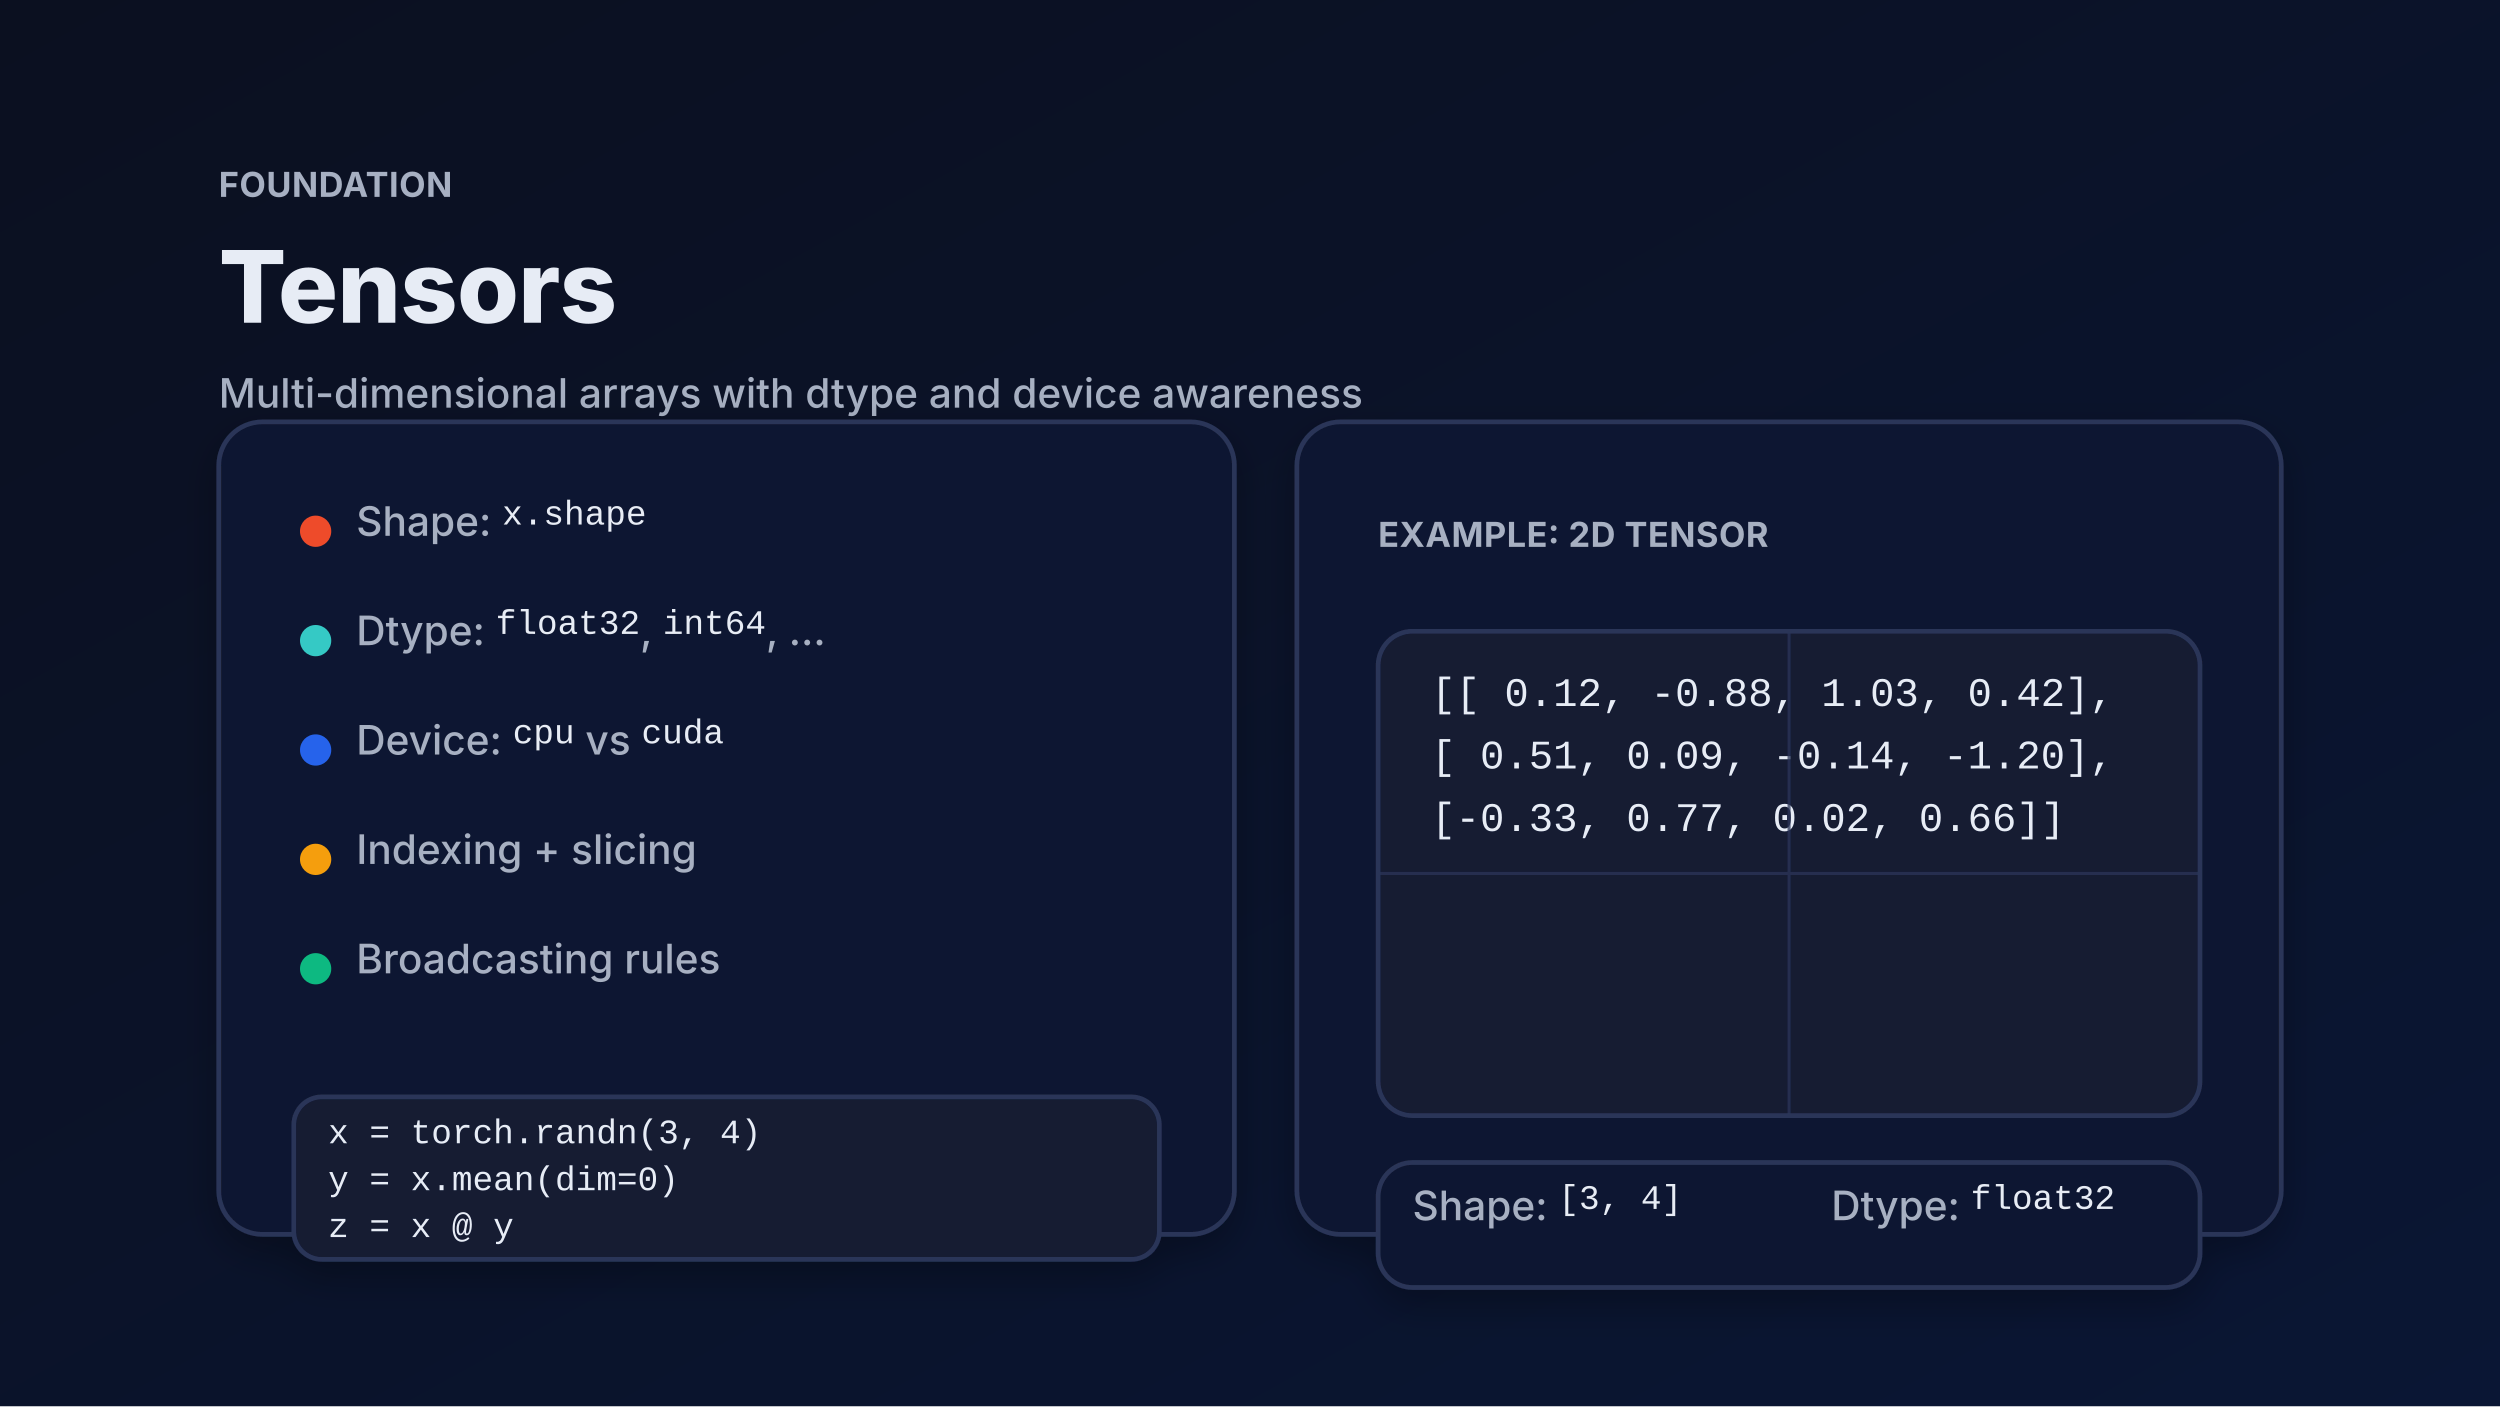
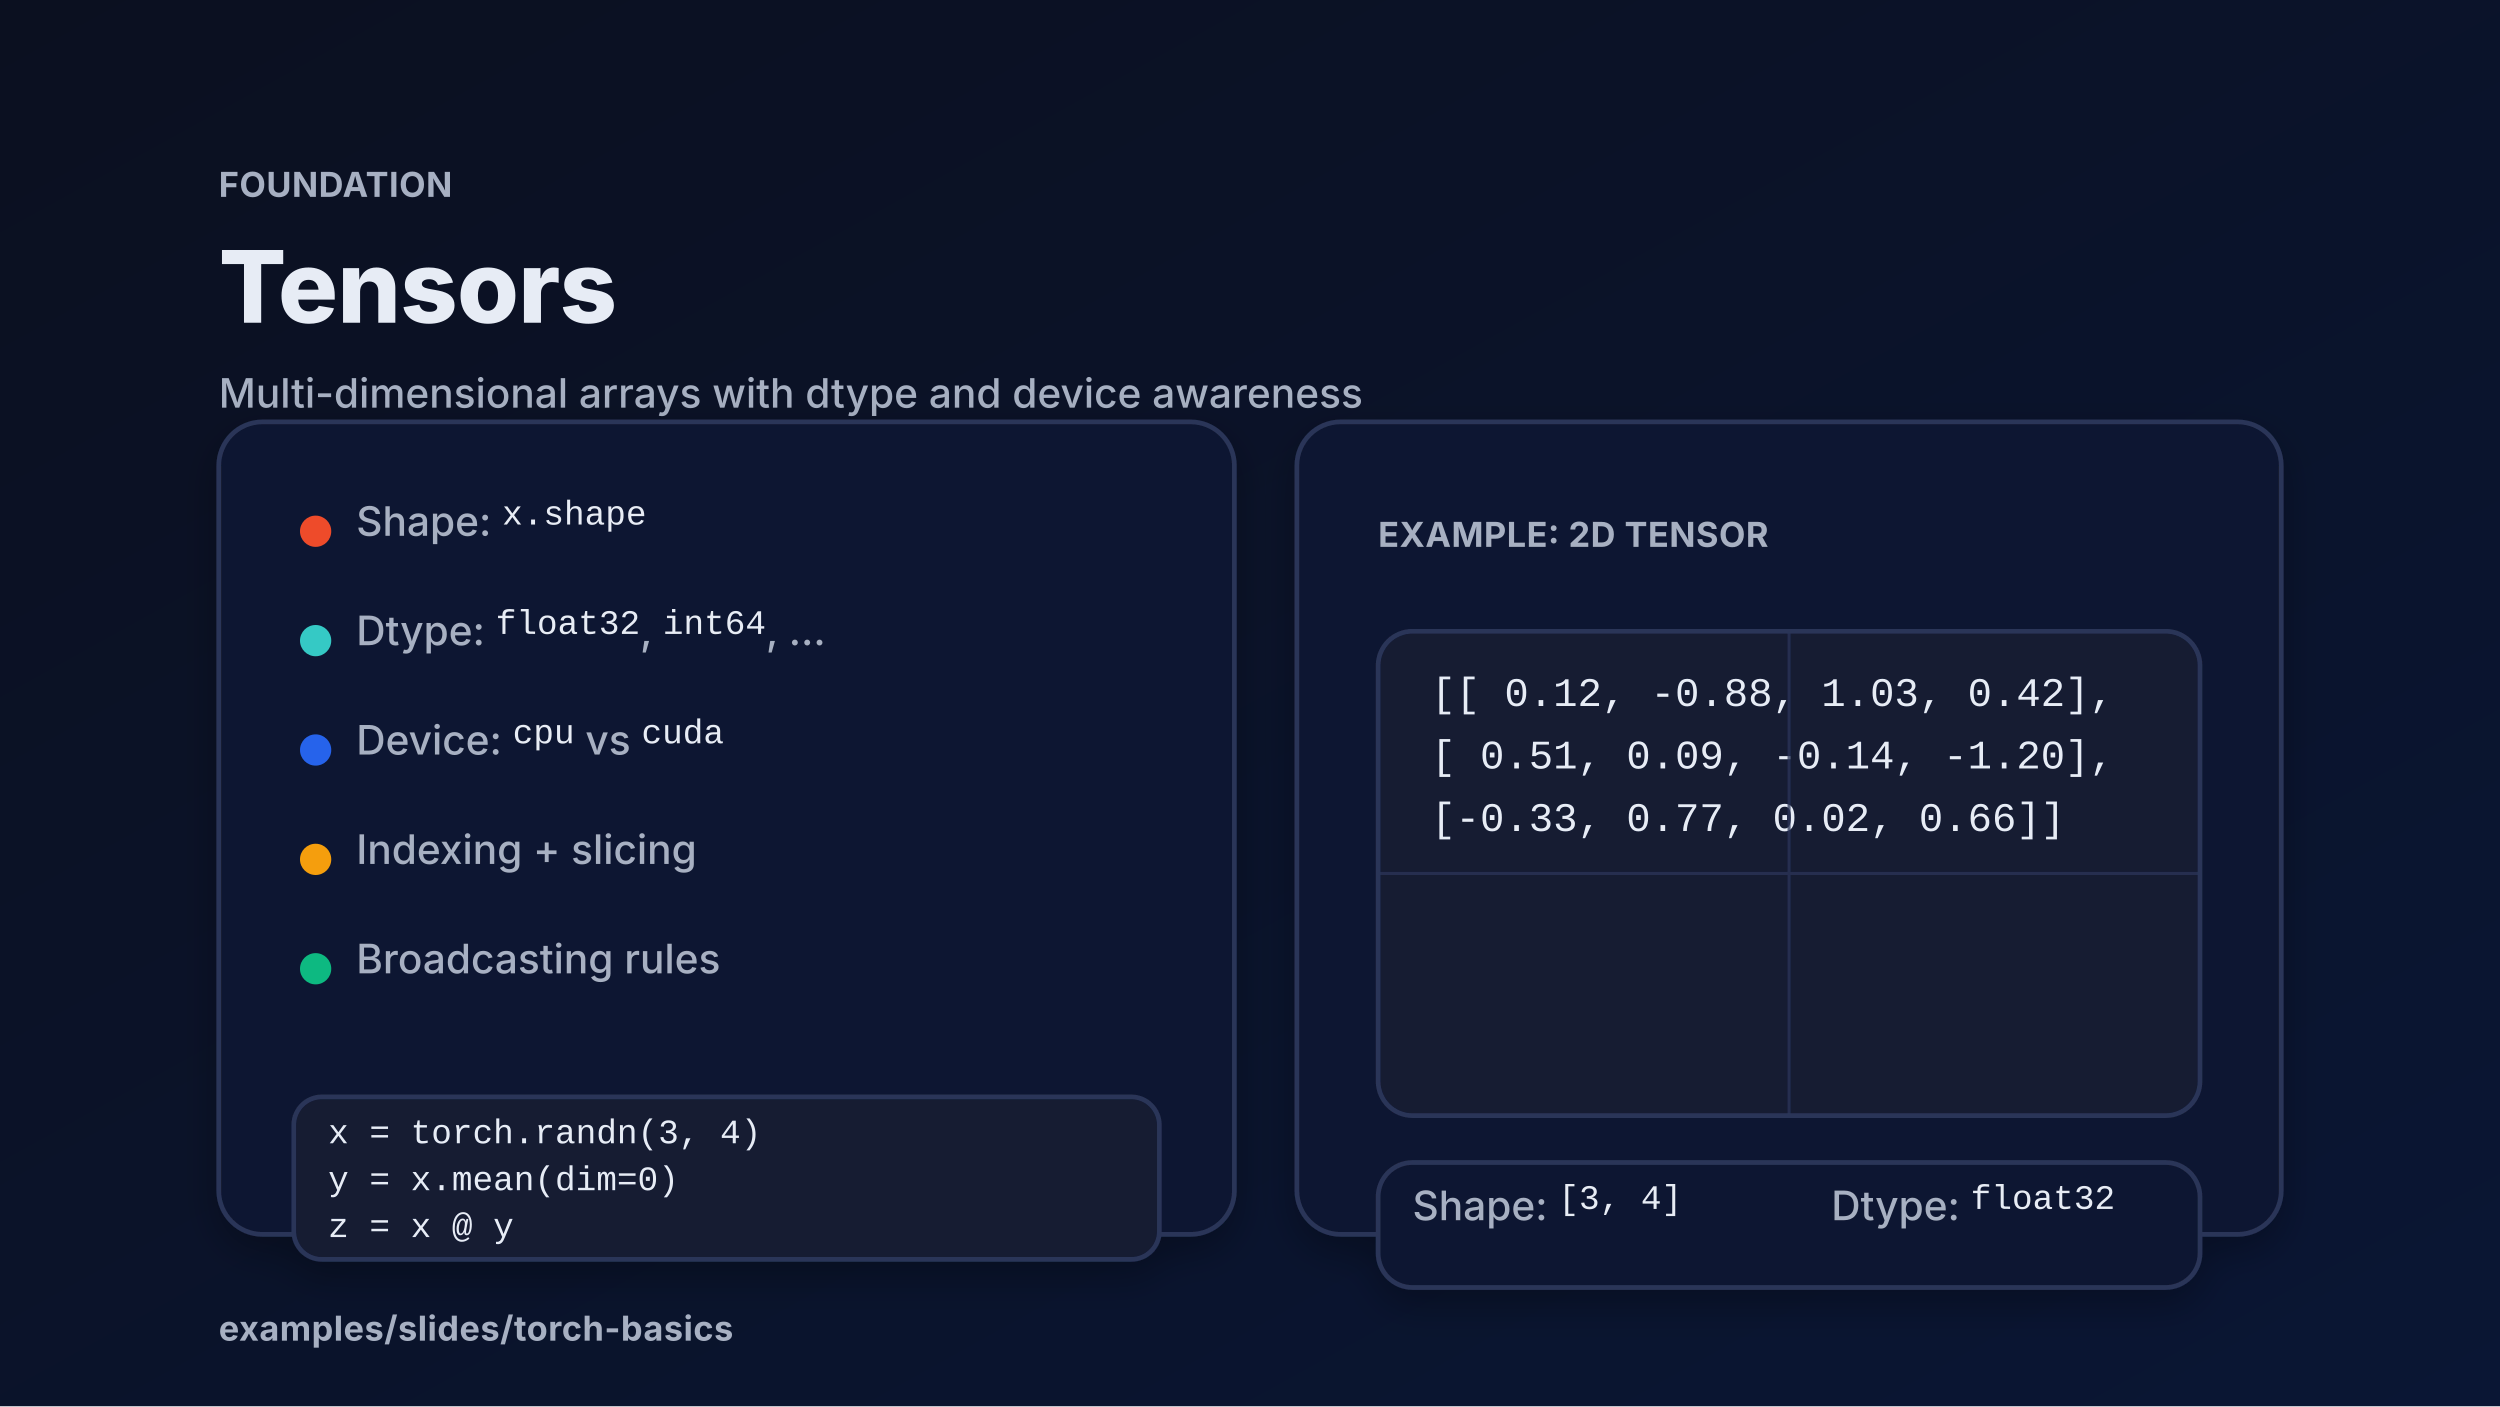
<svg xmlns="http://www.w3.org/2000/svg" width="1600" height="900" viewBox="0 0 1600 900">
  <defs>
    <linearGradient id="bg" x1="0" y1="0" x2="1" y2="1">
      <stop offset="0" stop-color="#0B1020" />
      <stop offset="1" stop-color="#0A1634" />
    </linearGradient>
    <filter id="shadow-sm" x="-20%" y="-20%" width="140%" height="140%">
      <feDropShadow dx="0" dy="10" stdDeviation="12" flood-color="#000000" flood-opacity="0.28" />
    </filter>
    <style>
      .h1 { font-family: system-ui, -apple-system, "Segoe UI", Inter, "Noto Sans", sans-serif; font-size: 64px; font-weight: 760; letter-spacing: -0.4px; fill: #E7ECF5; }
      .body { font-family: system-ui, -apple-system, "Segoe UI", Inter, "Noto Sans", sans-serif; font-size: 26px; font-weight: 520; fill: #A7B0C2; }
      .mono { font-family: ui-monospace, SFMono-Regular, Menlo, Monaco, Consolas, "Liberation Mono", monospace; font-size: 22px; fill: #E7ECF5; }
      .kicker { font-family: system-ui, -apple-system, "Segoe UI", Inter, "Noto Sans", sans-serif; font-size: 22px; font-weight: 650; fill: #A7B0C2; letter-spacing: 0.3px; }
      .code-bg { fill: #121A33; stroke: #2B3558; stroke-width: 3; }
      .card { fill: #0F1730; stroke: #2B3558; stroke-width: 3; }
      .accent { fill: #EE4C2C; }
      .accent2 { fill: #35C9C5; }
    </style>
  </defs>
  <rect width="1600" height="900" fill="url(#bg)" />
  <g transform="translate(140 110)">
    <text class="kicker" x="0" y="0" dominant-baseline="hanging">FOUNDATION</text>
    <text class="h1" x="0" y="50" dominant-baseline="hanging">Tensors</text>
    <text class="body" x="0" y="132" dominant-baseline="hanging">Multi-dimensional arrays with dtype and device awareness</text>
  </g>
  <g transform="translate(140 270)" filter="url(#shadow-sm)">
    <rect class="card" x="0" y="0" width="650" height="520" rx="28" />
    <g transform="translate(48 54)">
      <g transform="translate(0 0)">
        <circle cx="14" cy="16" r="10" class="accent" />
        <text class="body" x="40" y="0" dominant-baseline="hanging">Shape: <tspan class="mono">x.shape</tspan>
        </text>
      </g>
      <g transform="translate(0 70)">
        <circle cx="14" cy="16" r="10" class="accent2" />
        <text class="body" x="40" y="0" dominant-baseline="hanging">Dtype: <tspan class="mono">float32</tspan>, <tspan class="mono">int64</tspan>, ...</text>
      </g>
      <g transform="translate(0 140)">
        <circle cx="14" cy="16" r="10" fill="#2563EB" />
        <text class="body" x="40" y="0" dominant-baseline="hanging">Device: <tspan class="mono">cpu</tspan> vs <tspan class="mono">cuda</tspan>
        </text>
      </g>
      <g transform="translate(0 210)">
        <circle cx="14" cy="16" r="10" fill="#F59E0B" />
        <text class="body" x="40" y="0" dominant-baseline="hanging">Indexing + slicing</text>
      </g>
      <g transform="translate(0 280)">
        <circle cx="14" cy="16" r="10" fill="#10B981" />
        <text class="body" x="40" y="0" dominant-baseline="hanging">Broadcasting rules</text>
      </g>
      <g transform="translate(0 378)">
        <rect class="code-bg" x="0" y="0" width="554" height="104" rx="18" />
        <text class="mono" x="22" y="18" dominant-baseline="hanging">x = torch.randn(3, 4)</text>
        <text class="mono" x="22" y="48" dominant-baseline="hanging">y = x.mean(dim=0)</text>
        <text class="mono" x="22" y="78" dominant-baseline="hanging">z = x @ y</text>
      </g>
    </g>
  </g>
  <g transform="translate(830 270)" filter="url(#shadow-sm)">
    <rect class="card" x="0" y="0" width="630" height="520" rx="28" />
    <g transform="translate(52 64)">
      <text class="kicker" x="0" y="0" dominant-baseline="hanging">EXAMPLE: 2D TENSOR</text>
      <g transform="translate(0 70)">
        <rect x="0" y="0" width="526" height="310" rx="22" fill="#121A33" stroke="#2B3558" stroke-width="3" />
        <g transform="translate(34 34)" font-family="ui-monospace, SFMono-Regular, Menlo, Monaco, Consolas, 'Liberation Mono', monospace" font-size="26" fill="#E7ECF5">
          <text x="0" y="0" dominant-baseline="hanging">[[ 0.12, -0.88,  1.03,  0.42],</text>
          <text x="0" y="40" dominant-baseline="hanging"> [ 0.51,  0.09, -0.14, -1.20],</text>
          <text x="0" y="80" dominant-baseline="hanging"> [-0.33,  0.77,  0.02,  0.66]]</text>
        </g>
        <g transform="translate(0 0)" opacity="0.75">
          <path d="M0 155H526" stroke="#2B3558" stroke-width="2" />
          <path d="M263 0V310" stroke="#2B3558" stroke-width="2" />
        </g>
      </g>
      <g transform="translate(0 410)">
        <rect x="0" y="0" width="526" height="80" rx="22" fill="#0F1730" stroke="#2B3558" stroke-width="3" />
        <text class="body" x="22" y="18" dominant-baseline="hanging">Shape: <tspan class="mono">[3, 4]</tspan>
        </text>
        <text class="body" x="290" y="18" dominant-baseline="hanging">Dtype: <tspan class="mono">float32</tspan>
        </text>
      </g>
    </g>
  </g>
+   <text class="kicker" x="140" y="842" dominant-baseline="hanging">examples/slides/torch-basics</text>
</svg>
